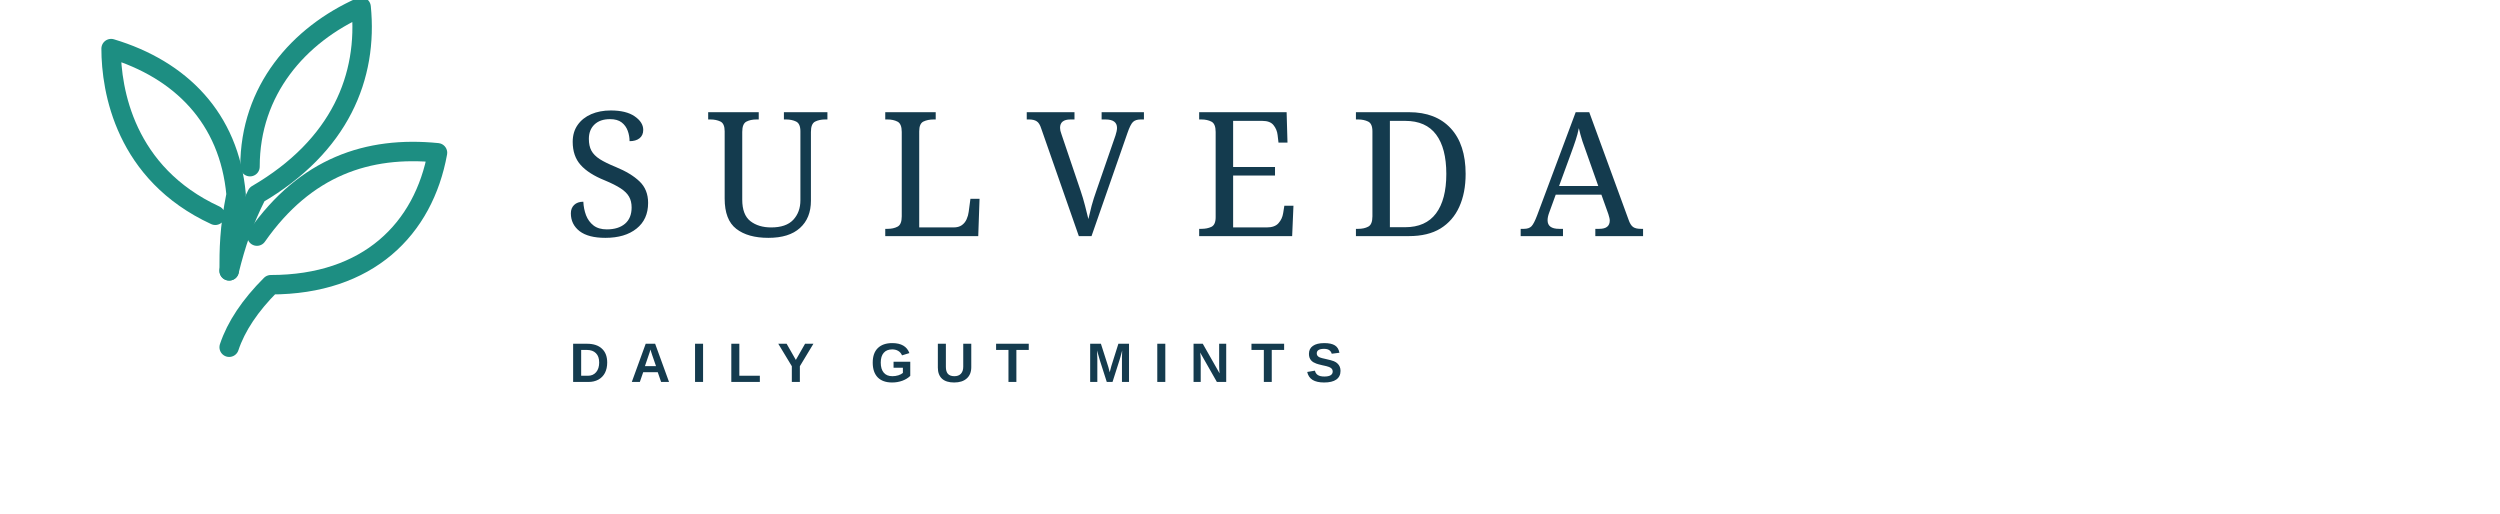
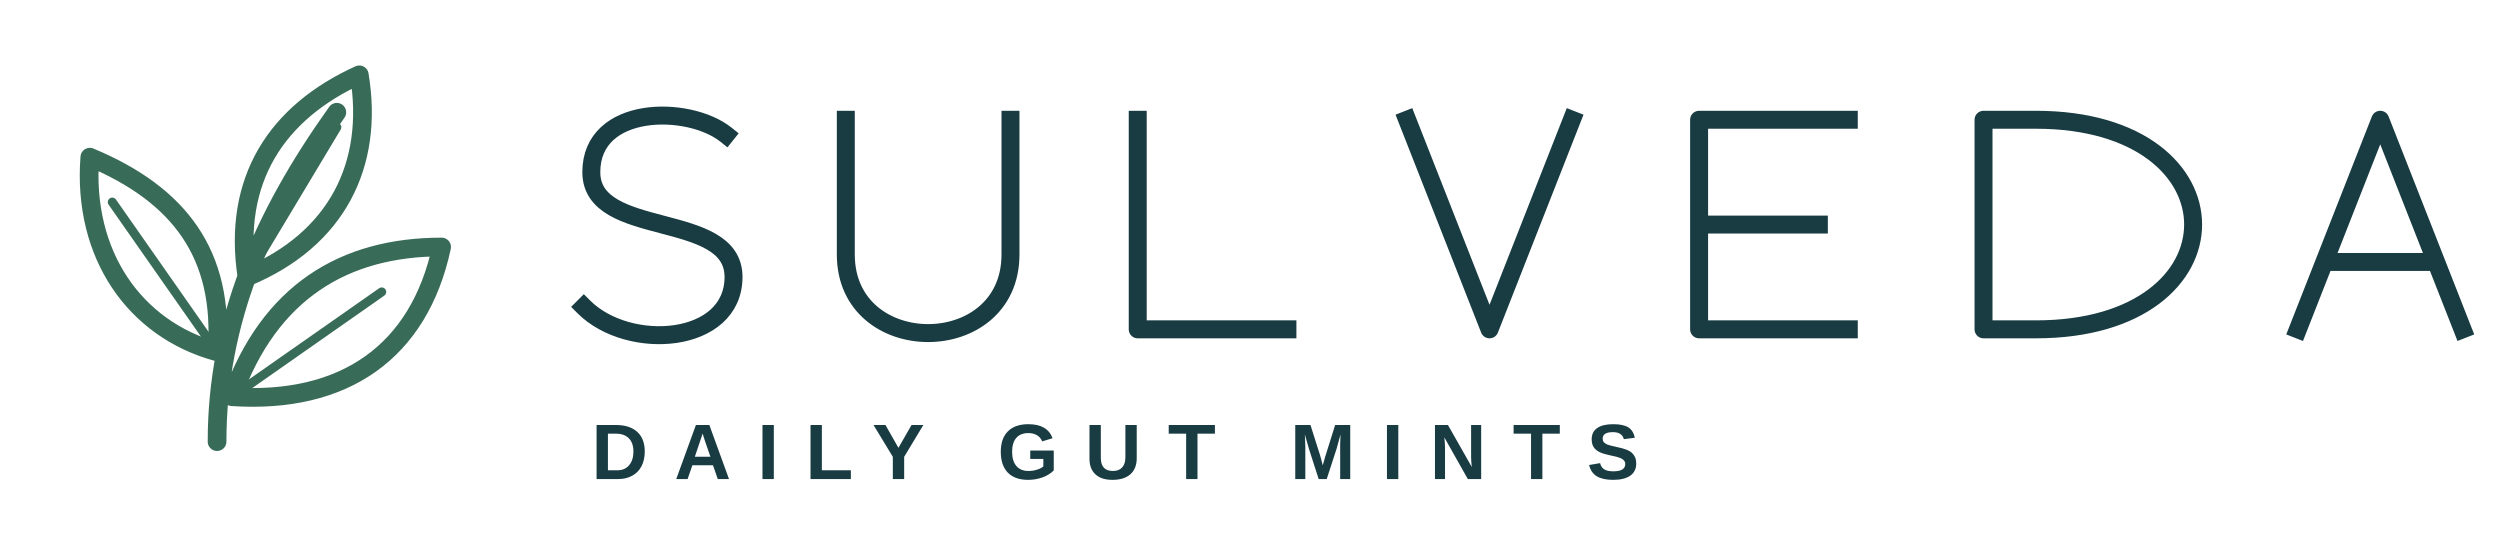
- <svg xmlns="http://www.w3.org/2000/svg" viewBox="0 0 360 74" role="img" aria-labelledby="title">
-   <g fill="none" stroke="#1d8e82" stroke-width="2.8" stroke-linecap="round" stroke-linejoin="round">
-     <path d="M31 31C18 25 16 13 16 7c10 3 17 10 18 21-1 5-1 8-1 11" />
-     <path d="M36 24C36 13 43 5 52 1c1 10-3 20-15 27-2 4-3 7-4 11" />
-     <path d="M37 34c7-10 16-13 26-12-2 11-10 19-24 19-3 3-5 6-6 9" />
+ <svg xmlns="http://www.w3.org/2000/svg" viewBox="0 0 334 72" role="img" aria-labelledby="title">
+   <g fill="none" stroke="#386b58" stroke-width="2.5" stroke-linecap="round" stroke-linejoin="round" transform="translate(0 6)">
+     <path d="M29 53C29 37 35 23 45 9M29 41C18 38 11 28 12 15c12 5 18 13 17 26ZM33 31C31 18 37 9 48 4c2 12-3 22-15 27ZM31 47c5-14 15-20 28-20-3 14-13 21-28 20Z" />
+     <path d="m15 21 14 20m16-30-12 20m18 2-20 14" stroke-width="1.2" />
  </g>
-   <text x="81" y="34" fill="#143b4e" font-family="Georgia, serif" font-size="25" letter-spacing="7">SULVEDA</text>
-   <text x="82" y="55" fill="#143b4e" font-family="Arial, sans-serif" font-size="8" font-weight="700" letter-spacing="3">DAILY GUT MINTS</text>
+   <g fill="none" stroke="#193c43" stroke-width="2.4" stroke-linecap="square" stroke-linejoin="round" transform="translate(78 15)">
+     <path d="M19 3C14-1 1-1 1 8c0 9 19 5 19 14 0 9-14 10-20 4M35 1v18c0 14 22 14 22 0V1M74 1v28h20M110 1l11 28 11-28M169 1h-20v28h20m-20-14h16M187 1v28h7c28 0 28-28 0-28h-7ZM229 29l11-28 11 28m-18-9h14" />
+   </g>
+   <text x="79" y="64" fill="#193c43" font-family="Arial, sans-serif" font-size="10.5" font-weight="600" letter-spacing="3.5">DAILY GUT MINTS</text>
</svg>
